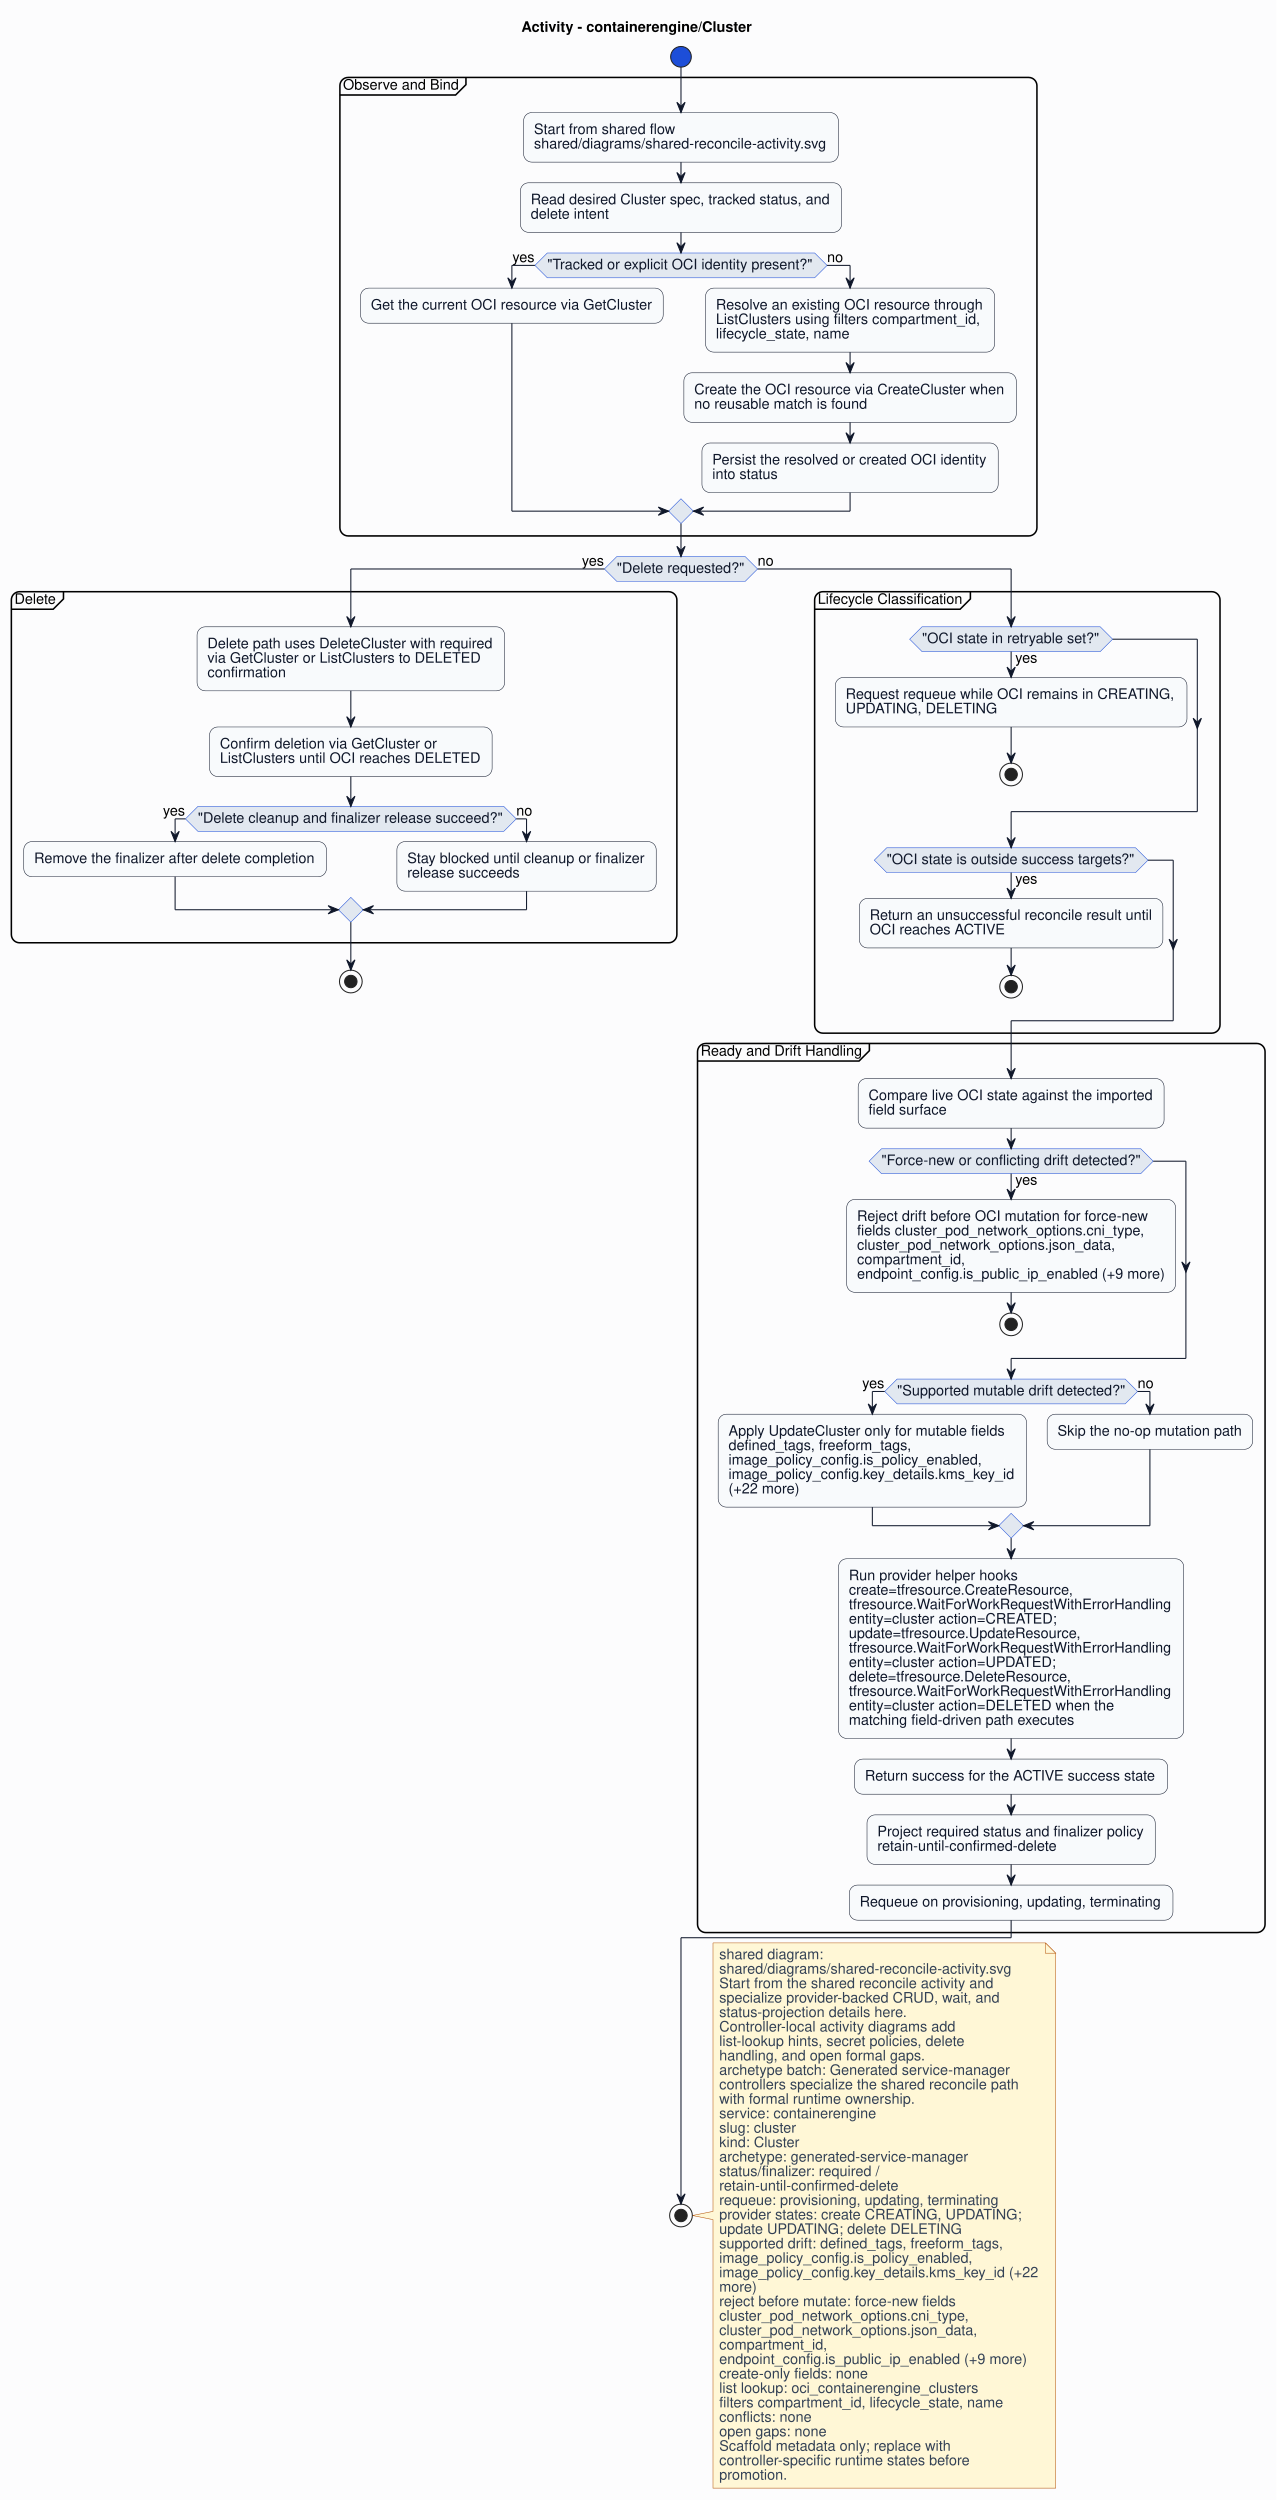
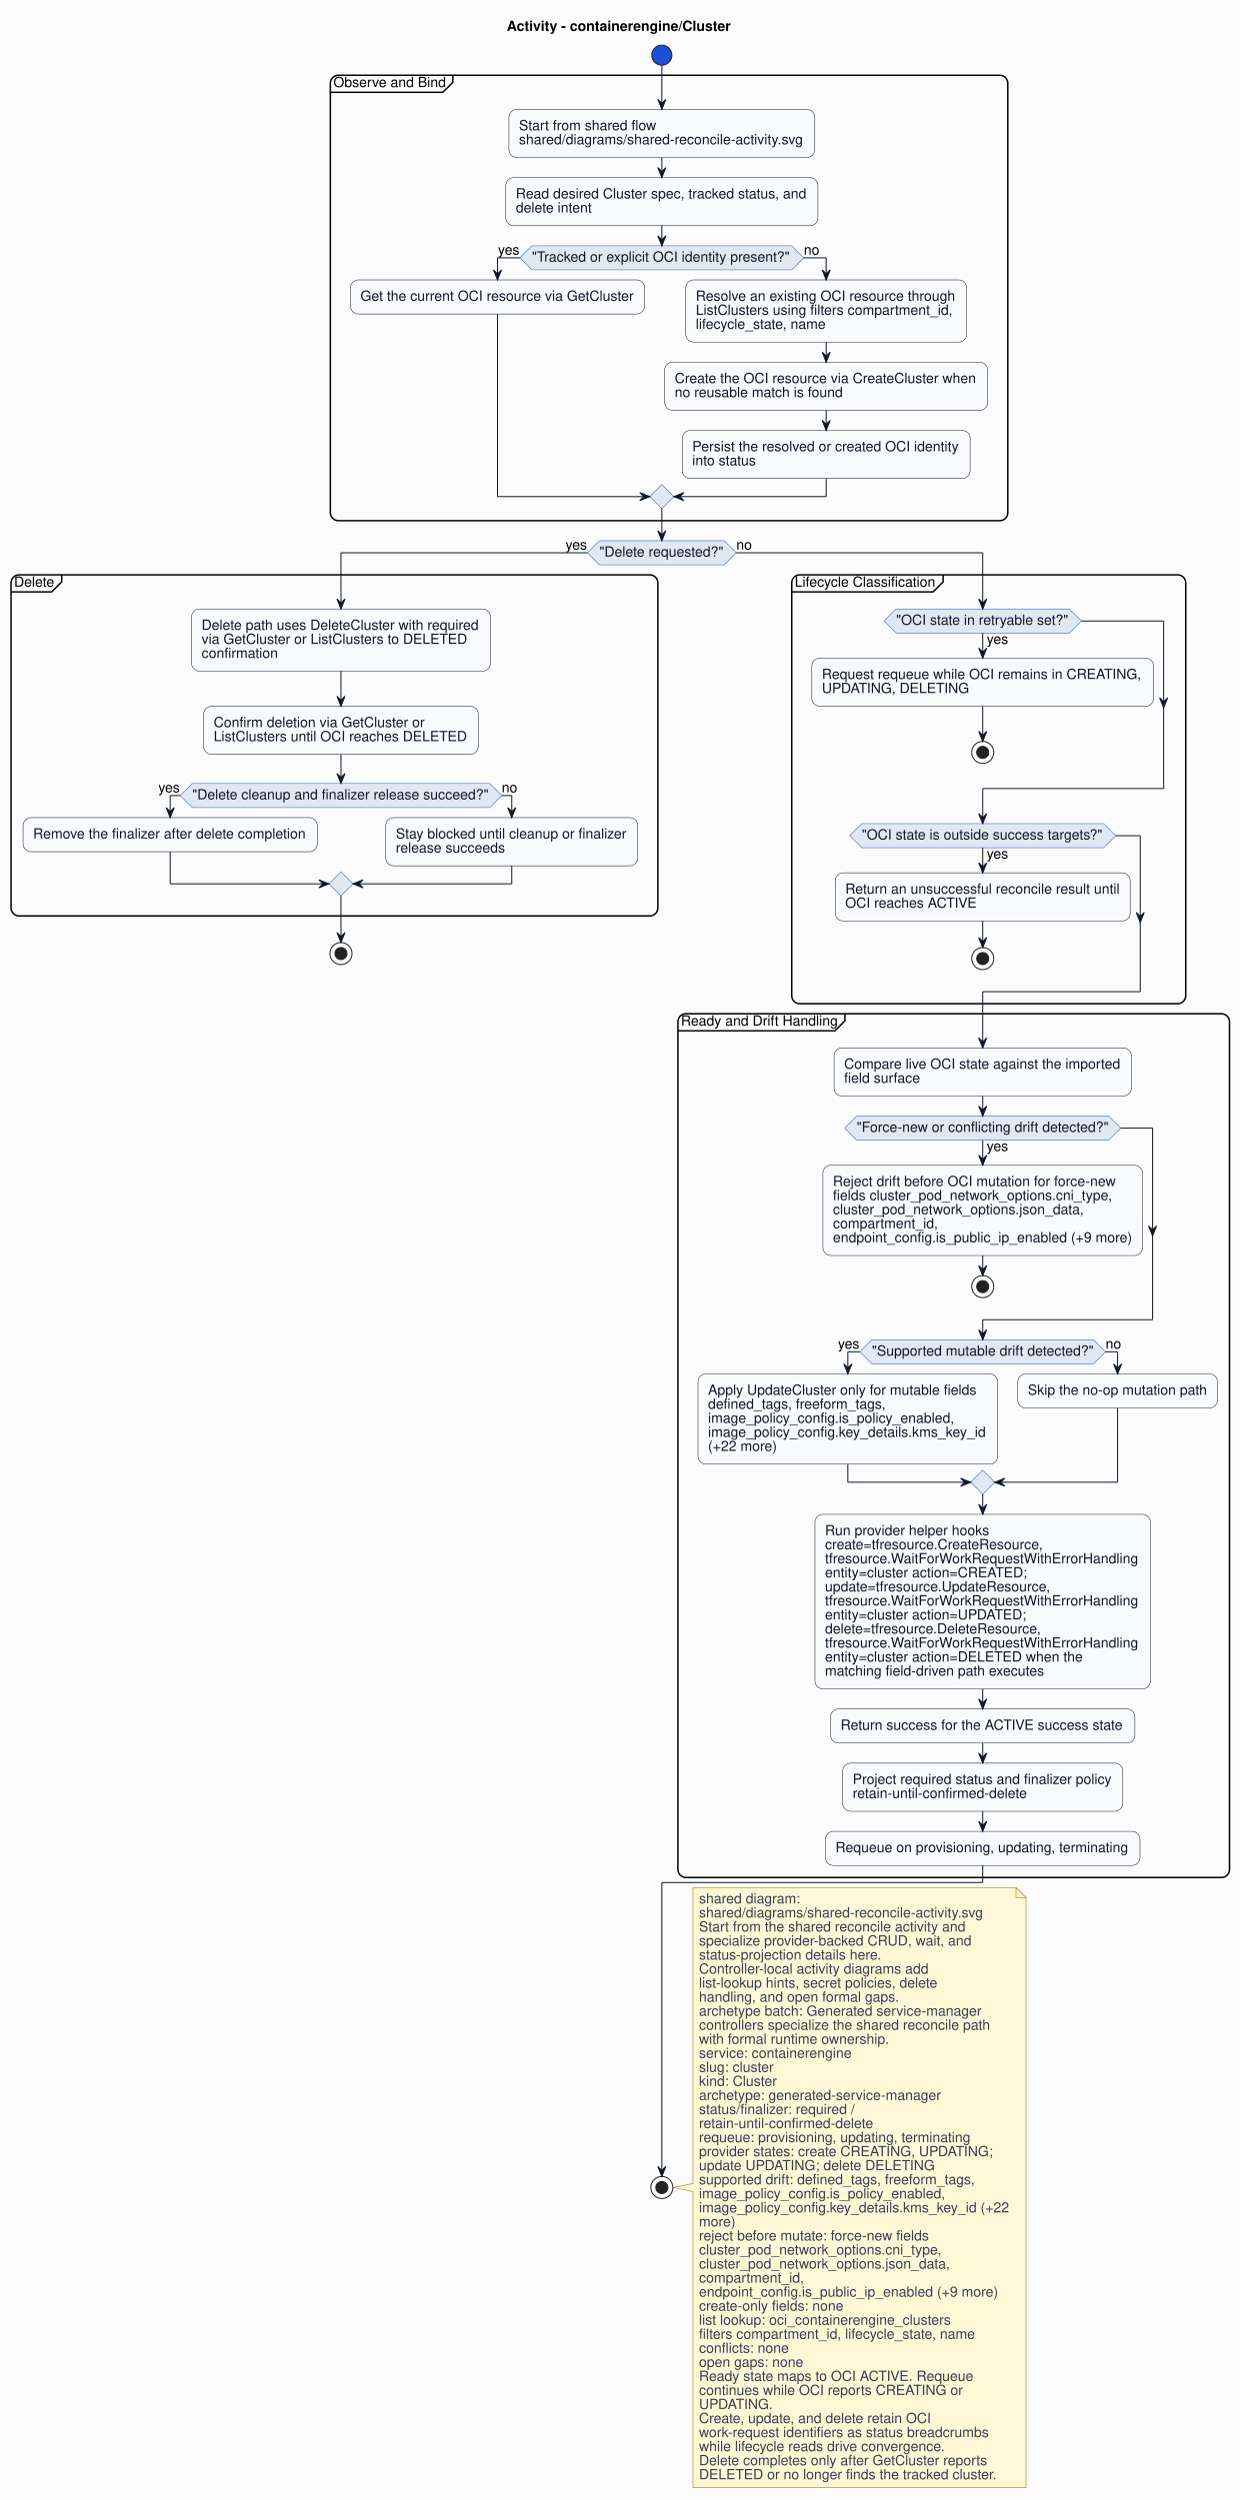
- <svg xmlns="http://www.w3.org/2000/svg" contentStyleType="text/css" data-diagram-type="ACTIVITY" height="2421px" preserveAspectRatio="none" style="width:1236px;height:2421px;background:#FCFCFD;" version="1.1" viewBox="0 0 1236 2421" width="1236px" zoomAndPan="magnify">
+ <svg xmlns="http://www.w3.org/2000/svg" contentStyleType="text/css" data-diagram-type="ACTIVITY" height="2491px" preserveAspectRatio="none" style="width:1236px;height:2491px;background:#FCFCFD;" version="1.1" viewBox="0 0 1236 2491" width="1236px" zoomAndPan="magnify">
  <defs />
  <g>
-     <rect fill="#FCFCFD" height="2421" style="stroke:none;stroke-width:1;" width="1236" x="0" y="0" />
+     <rect fill="#FCFCFD" height="2491" style="stroke:none;stroke-width:1;" width="1236" x="0" y="0" />
    <g class="title" data-source-line="10">
      <text fill="#000000" font-family="Helvetica" font-size="14" font-weight="bold" lengthAdjust="spacing" textLength="223.269" x="504.905" y="30.78">Activity - containerengine/Cluster</text>
    </g>
    <ellipse cx="659.46" cy="55" fill="#1D4ED8" rx="10" ry="10" style="stroke:#222222;stroke-width:1;" />
    <rect fill="none" height="444" rx="8" ry="8" style="stroke:#000000;stroke-width:1.5;" width="675.012" x="329.156" y="75" />
    <path d="M451.225,75 L451.225,82 L441.225,92 L329.156,92" fill="none" style="stroke:#000000;stroke-width:1.5;" />
    <text fill="#000000" font-family="Helvetica" font-size="14" lengthAdjust="spacing" textLength="112.068" x="332.156" y="86.78">Observe and Bind</text>
    <rect fill="#F8FAFC" height="48" rx="8" ry="8" style="stroke:#0F172A;stroke-width:0.5;" width="304.785" x="507.068" y="109" />
    <text fill="#0F172A" font-family="Helvetica" font-size="14" lengthAdjust="spacing" textLength="136.938" x="517.068" y="129.78">Start from shared flow</text>
    <text fill="#0F172A" font-family="Helvetica" font-size="14" lengthAdjust="spacing" textLength="284.785" x="517.068" y="143.78">shared/diagrams/shared-reconcile-activity.svg</text>
    <rect fill="#F8FAFC" height="48" rx="8" ry="8" style="stroke:#0F172A;stroke-width:0.5;" width="311.04" x="503.94" y="177" />
    <text fill="#0F172A" font-family="Helvetica" font-size="14" lengthAdjust="spacing" textLength="291.04" x="513.94" y="197.78">Read desired Cluster spec, tracked status, and</text>
    <text fill="#0F172A" font-family="Helvetica" font-size="14" lengthAdjust="spacing" textLength="76.282" x="513.94" y="211.78">delete intent</text>
    <polygon fill="#E2E8F0" points="529.995,245,788.926,245,800.926,257,788.926,269,529.995,269,517.995,257,529.995,245" style="stroke:#1D4ED8;stroke-width:0.5;" />
    <text fill="#0F172A" font-family="Helvetica" font-size="14" lengthAdjust="spacing" textLength="258.932" x="529.995" y="260.78">"Tracked or explicit OCI identity present?"</text>
    <text fill="#000000" font-family="Helvetica" font-size="14" lengthAdjust="spacing" textLength="21.786" x="496.209" y="253.78">yes</text>
    <text fill="#000000" font-family="Helvetica" font-size="14" lengthAdjust="spacing" textLength="15.572" x="800.926" y="253.78">no</text>
    <rect fill="#F8FAFC" height="34" rx="8" ry="8" style="stroke:#0F172A;stroke-width:0.5;" width="293.103" x="349.156" y="279" />
    <text fill="#0F172A" font-family="Helvetica" font-size="14" lengthAdjust="spacing" textLength="273.103" x="359.156" y="299.78">Get the current OCI resource via GetCluster</text>
    <rect fill="#F8FAFC" height="62" rx="8" ry="8" style="stroke:#0F172A;stroke-width:0.5;" width="279.909" x="683.259" y="279" />
    <text fill="#0F172A" font-family="Helvetica" font-size="14" lengthAdjust="spacing" textLength="259.909" x="693.259" y="299.78">Resolve an existing OCI resource through</text>
    <text fill="#0F172A" font-family="Helvetica" font-size="14" lengthAdjust="spacing" textLength="255.985" x="693.259" y="313.78">ListClusters using filters compartment_id,</text>
    <text fill="#0F172A" font-family="Helvetica" font-size="14" lengthAdjust="spacing" textLength="130.731" x="693.259" y="327.78">lifecycle_state, name</text>
    <rect fill="#F8FAFC" height="48" rx="8" ry="8" style="stroke:#0F172A;stroke-width:0.5;" width="321.909" x="662.259" y="361" />
    <text fill="#0F172A" font-family="Helvetica" font-size="14" lengthAdjust="spacing" textLength="301.909" x="672.259" y="381.78">Create the OCI resource via CreateCluster when</text>
    <text fill="#0F172A" font-family="Helvetica" font-size="14" lengthAdjust="spacing" textLength="168.102" x="672.259" y="395.78">no reusable match is found</text>
    <rect fill="#F8FAFC" height="48" rx="8" ry="8" style="stroke:#0F172A;stroke-width:0.5;" width="286.896" x="679.766" y="429" />
    <text fill="#0F172A" font-family="Helvetica" font-size="14" lengthAdjust="spacing" textLength="266.896" x="689.766" y="449.78">Persist the resolved or created OCI identity</text>
    <text fill="#0F172A" font-family="Helvetica" font-size="14" lengthAdjust="spacing" textLength="63.813" x="689.766" y="463.78">into status</text>
    <polygon fill="#E2E8F0" points="659.46,483,671.46,495,659.46,507,647.46,495,659.46,483" style="stroke:#1D4ED8;stroke-width:0.5;" />
    <polygon fill="#E2E8F0" points="597.284,539,721.637,539,733.637,551,721.637,563,597.284,563,585.284,551,597.284,539" style="stroke:#1D4ED8;stroke-width:0.5;" />
    <text fill="#0F172A" font-family="Helvetica" font-size="14" lengthAdjust="spacing" textLength="124.353" x="597.284" y="554.78">"Delete requested?"</text>
    <text fill="#000000" font-family="Helvetica" font-size="14" lengthAdjust="spacing" textLength="21.786" x="563.498" y="547.78">yes</text>
    <text fill="#000000" font-family="Helvetica" font-size="14" lengthAdjust="spacing" textLength="15.572" x="733.637" y="547.78">no</text>
    <rect fill="none" height="340" rx="8" ry="8" style="stroke:#000000;stroke-width:1.5;" width="644.481" x="11" y="573" />
    <path d="M61.469,573 L61.469,580 L51.469,590 L11,590" fill="none" style="stroke:#000000;stroke-width:1.5;" />
    <text fill="#000000" font-family="Helvetica" font-size="14" lengthAdjust="spacing" textLength="40.469" x="14" y="584.78">Delete</text>
    <rect fill="#F8FAFC" height="62" rx="8" ry="8" style="stroke:#0F172A;stroke-width:0.5;" width="297.812" x="190.838" y="607" />
    <text fill="#0F172A" font-family="Helvetica" font-size="14" lengthAdjust="spacing" textLength="277.812" x="200.838" y="627.78">Delete path uses DeleteCluster with required</text>
    <text fill="#0F172A" font-family="Helvetica" font-size="14" lengthAdjust="spacing" textLength="266.082" x="200.838" y="641.78">via GetCluster or ListClusters to DELETED</text>
    <text fill="#0F172A" font-family="Helvetica" font-size="14" lengthAdjust="spacing" textLength="76.255" x="200.838" y="655.78">confirmation</text>
    <rect fill="#F8FAFC" height="48" rx="8" ry="8" style="stroke:#0F172A;stroke-width:0.5;" width="273.641" x="202.924" y="704" />
    <text fill="#0F172A" font-family="Helvetica" font-size="14" lengthAdjust="spacing" textLength="210.861" x="212.924" y="724.78">Confirm deletion via GetCluster or</text>
    <text fill="#0F172A" font-family="Helvetica" font-size="14" lengthAdjust="spacing" textLength="253.641" x="212.924" y="738.78">ListClusters until OCI reaches DELETED</text>
    <polygon fill="#E2E8F0" points="191.572,781,487.916,781,499.916,793,487.916,805,191.572,805,179.572,793,191.572,781" style="stroke:#1D4ED8;stroke-width:0.5;" />
    <text fill="#0F172A" font-family="Helvetica" font-size="14" lengthAdjust="spacing" textLength="296.345" x="191.572" y="796.78">"Delete cleanup and finalizer release succeed?"</text>
    <text fill="#000000" font-family="Helvetica" font-size="14" lengthAdjust="spacing" textLength="21.786" x="157.786" y="789.78">yes</text>
    <text fill="#000000" font-family="Helvetica" font-size="14" lengthAdjust="spacing" textLength="15.572" x="499.916" y="789.78">no</text>
    <rect fill="#F8FAFC" height="34" rx="8" ry="8" style="stroke:#0F172A;stroke-width:0.5;" width="293.144" x="23" y="815" />
    <text fill="#0F172A" font-family="Helvetica" font-size="14" lengthAdjust="spacing" textLength="273.144" x="33" y="835.78">Remove the finalizer after delete completion</text>
    <rect fill="#F8FAFC" height="48" rx="8" ry="8" style="stroke:#0F172A;stroke-width:0.5;" width="251.13" x="384.352" y="815" />
    <text fill="#0F172A" font-family="Helvetica" font-size="14" lengthAdjust="spacing" textLength="231.13" x="394.352" y="835.78">Stay blocked until cleanup or finalizer</text>
    <text fill="#0F172A" font-family="Helvetica" font-size="14" lengthAdjust="spacing" textLength="108.951" x="394.352" y="849.78">release succeeds</text>
    <polygon fill="#E2E8F0" points="339.744,869,351.744,881,339.744,893,327.744,881,339.744,869" style="stroke:#1D4ED8;stroke-width:0.5;" />
    <ellipse cx="339.744" cy="950.5" fill="none" rx="11" ry="11" style="stroke:#222222;stroke-width:1;" />
    <ellipse cx="339.744" cy="950.5" fill="#222222" rx="6" ry="6" style="stroke:#222222;stroke-width:1;" />
    <rect fill="none" height="427.5" rx="8" ry="8" style="stroke:#000000;stroke-width:1.5;" width="392.571" x="788.891" y="573" />
    <path d="M939.725,573 L939.725,580 L929.725,590 L788.891,590" fill="none" style="stroke:#000000;stroke-width:1.5;" />
    <text fill="#000000" font-family="Helvetica" font-size="14" lengthAdjust="spacing" textLength="140.834" x="791.891" y="584.78">Lifecycle Classification</text>
    <rect fill="#F8FAFC" height="48" rx="8" ry="8" style="stroke:#0F172A;stroke-width:0.5;" width="340.571" x="808.891" y="656" />
    <text fill="#0F172A" font-family="Helvetica" font-size="14" lengthAdjust="spacing" textLength="320.571" x="818.891" y="676.78">Request requeue while OCI remains in CREATING,</text>
    <text fill="#0F172A" font-family="Helvetica" font-size="14" lengthAdjust="spacing" textLength="150.131" x="818.891" y="690.78">UPDATING, DELETING</text>
    <ellipse cx="979.177" cy="750" fill="none" rx="11" ry="11" style="stroke:#222222;stroke-width:1;" />
    <ellipse cx="979.177" cy="750" fill="#222222" rx="6" ry="6" style="stroke:#222222;stroke-width:1;" />
    <polygon fill="#E2E8F0" points="892.894,607,1065.46,607,1077.46,619,1065.46,631,892.894,631,880.894,619,892.894,607" style="stroke:#1D4ED8;stroke-width:0.5;" />
    <text fill="#000000" font-family="Helvetica" font-size="14" lengthAdjust="spacing" textLength="21.786" x="983.177" y="641.78">yes</text>
    <text fill="#0F172A" font-family="Helvetica" font-size="14" lengthAdjust="spacing" textLength="172.566" x="892.894" y="622.78">"OCI state in retryable set?"</text>
    <rect fill="#F8FAFC" height="48" rx="8" ry="8" style="stroke:#0F172A;stroke-width:0.5;" width="293.916" x="832.219" y="870" />
    <text fill="#0F172A" font-family="Helvetica" font-size="14" lengthAdjust="spacing" textLength="273.916" x="842.219" y="890.78">Return an unsuccessful reconcile result until</text>
    <text fill="#0F172A" font-family="Helvetica" font-size="14" lengthAdjust="spacing" textLength="133.041" x="842.219" y="904.78">OCI reaches ACTIVE</text>
    <ellipse cx="979.177" cy="955.5" fill="none" rx="11" ry="11" style="stroke:#222222;stroke-width:1;" />
    <ellipse cx="979.177" cy="955.5" fill="#222222" rx="6" ry="6" style="stroke:#222222;stroke-width:1;" />
    <polygon fill="#E2E8F0" points="858.656,821,1099.698,821,1111.698,833,1099.698,845,858.656,845,846.656,833,858.656,821" style="stroke:#1D4ED8;stroke-width:0.5;" />
    <text fill="#000000" font-family="Helvetica" font-size="14" lengthAdjust="spacing" textLength="21.786" x="983.177" y="855.78">yes</text>
    <text fill="#0F172A" font-family="Helvetica" font-size="14" lengthAdjust="spacing" textLength="241.042" x="858.656" y="836.78">"OCI state is outside success targets?"</text>
    <rect fill="none" height="861" rx="8" ry="8" style="stroke:#000000;stroke-width:1.5;" width="549.598" x="675.481" y="1010.5" />
    <path d="M841.901,1010.5 L841.901,1017.5 L831.901,1027.5 L675.481,1027.5" fill="none" style="stroke:#000000;stroke-width:1.5;" />
    <text fill="#000000" font-family="Helvetica" font-size="14" lengthAdjust="spacing" textLength="156.42" x="678.481" y="1022.28">Ready and Drift Handling</text>
    <rect fill="#F8FAFC" height="48" rx="8" ry="8" style="stroke:#0F172A;stroke-width:0.5;" width="296.24" x="831.057" y="1044.5" />
    <text fill="#0F172A" font-family="Helvetica" font-size="14" lengthAdjust="spacing" textLength="276.24" x="841.057" y="1065.28">Compare live OCI state against the imported</text>
    <text fill="#0F172A" font-family="Helvetica" font-size="14" lengthAdjust="spacing" textLength="75.482" x="841.057" y="1079.28">field surface</text>
    <rect fill="#F8FAFC" height="90" rx="8" ry="8" style="stroke:#0F172A;stroke-width:0.5;" width="318.484" x="819.935" y="1161.5" />
    <text fill="#0F172A" font-family="Helvetica" font-size="14" lengthAdjust="spacing" textLength="282.447" x="829.935" y="1182.28">Reject drift before OCI mutation for force-new</text>
    <text fill="#0F172A" font-family="Helvetica" font-size="14" lengthAdjust="spacing" textLength="278.612" x="829.935" y="1196.28">fields cluster_pod_network_options.cni_type,</text>
    <text fill="#0F172A" font-family="Helvetica" font-size="14" lengthAdjust="spacing" textLength="250.612" x="829.935" y="1210.28">cluster_pod_network_options.json_data,</text>
    <text fill="#0F172A" font-family="Helvetica" font-size="14" lengthAdjust="spacing" textLength="104.269" x="829.935" y="1224.28">compartment_id,</text>
    <text fill="#0F172A" font-family="Helvetica" font-size="14" lengthAdjust="spacing" textLength="298.484" x="829.935" y="1238.28">endpoint_config.is_public_ip_enabled (+9 more)</text>
    <ellipse cx="979.177" cy="1282.5" fill="none" rx="11" ry="11" style="stroke:#222222;stroke-width:1;" />
    <ellipse cx="979.177" cy="1282.5" fill="#222222" rx="6" ry="6" style="stroke:#222222;stroke-width:1;" />
    <polygon fill="#E2E8F0" points="853.594,1112.5,1104.76,1112.5,1116.76,1124.5,1104.76,1136.5,853.594,1136.5,841.594,1124.5,853.594,1112.5" style="stroke:#1D4ED8;stroke-width:0.5;" />
    <text fill="#000000" font-family="Helvetica" font-size="14" lengthAdjust="spacing" textLength="21.786" x="983.177" y="1147.28">yes</text>
    <text fill="#0F172A" font-family="Helvetica" font-size="14" lengthAdjust="spacing" textLength="251.166" x="853.594" y="1128.28">"Force-new or conflicting drift detected?"</text>
    <polygon fill="#E2E8F0" points="868.749,1335.5,1089.604,1335.5,1101.604,1347.5,1089.604,1359.5,868.749,1359.5,856.749,1347.5,868.749,1335.5" style="stroke:#1D4ED8;stroke-width:0.5;" />
    <text fill="#0F172A" font-family="Helvetica" font-size="14" lengthAdjust="spacing" textLength="220.856" x="868.749" y="1351.28">"Supported mutable drift detected?"</text>
    <text fill="#000000" font-family="Helvetica" font-size="14" lengthAdjust="spacing" textLength="21.786" x="834.963" y="1344.28">yes</text>
    <text fill="#000000" font-family="Helvetica" font-size="14" lengthAdjust="spacing" textLength="15.572" x="1101.604" y="1344.28">no</text>
    <rect fill="#F8FAFC" height="90" rx="8" ry="8" style="stroke:#0F172A;stroke-width:0.5;" width="298.592" x="695.481" y="1369.5" />
    <text fill="#0F172A" font-family="Helvetica" font-size="14" lengthAdjust="spacing" textLength="268.468" x="705.481" y="1390.28">Apply UpdateCluster only for mutable fields</text>
    <text fill="#0F172A" font-family="Helvetica" font-size="14" lengthAdjust="spacing" textLength="178.22" x="705.481" y="1404.28">defined_tags, freeform_tags,</text>
    <text fill="#0F172A" font-family="Helvetica" font-size="14" lengthAdjust="spacing" textLength="245.936" x="705.481" y="1418.28">image_policy_config.is_policy_enabled,</text>
    <text fill="#0F172A" font-family="Helvetica" font-size="14" lengthAdjust="spacing" textLength="278.592" x="705.481" y="1432.28">image_policy_config.key_details.kms_key_id</text>
    <text fill="#0F172A" font-family="Helvetica" font-size="14" lengthAdjust="spacing" textLength="68.858" x="705.481" y="1446.28">(+22 more)</text>
    <rect fill="#F8FAFC" height="34" rx="8" ry="8" style="stroke:#0F172A;stroke-width:0.5;" width="199.006" x="1014.073" y="1369.5" />
    <text fill="#0F172A" font-family="Helvetica" font-size="14" lengthAdjust="spacing" textLength="179.006" x="1024.073" y="1390.28">Skip the no-op mutation path</text>
    <polygon fill="#E2E8F0" points="979.177,1465.5,991.177,1477.5,979.177,1489.5,967.177,1477.5,979.177,1465.5" style="stroke:#1D4ED8;stroke-width:0.5;" />
    <rect fill="#F8FAFC" height="174" rx="8" ry="8" style="stroke:#0F172A;stroke-width:0.5;" width="334.316" x="812.019" y="1509.5" />
    <text fill="#0F172A" font-family="Helvetica" font-size="14" lengthAdjust="spacing" textLength="164.206" x="822.019" y="1530.28">Run provider helper hooks</text>
    <text fill="#0F172A" font-family="Helvetica" font-size="14" lengthAdjust="spacing" textLength="219.051" x="822.019" y="1544.28">create=tfresource.CreateResource,</text>
    <text fill="#0F172A" font-family="Helvetica" font-size="14" lengthAdjust="spacing" textLength="314.316" x="822.019" y="1558.28">tfresource.WaitForWorkRequestWithErrorHandling</text>
    <text fill="#0F172A" font-family="Helvetica" font-size="14" lengthAdjust="spacing" textLength="203.082" x="822.019" y="1572.28">entity=cluster action=CREATED;</text>
    <text fill="#0F172A" font-family="Helvetica" font-size="14" lengthAdjust="spacing" textLength="226.085" x="822.019" y="1586.28">update=tfresource.UpdateResource,</text>
    <text fill="#0F172A" font-family="Helvetica" font-size="14" lengthAdjust="spacing" textLength="314.316" x="822.019" y="1600.28">tfresource.WaitForWorkRequestWithErrorHandling</text>
    <text fill="#0F172A" font-family="Helvetica" font-size="14" lengthAdjust="spacing" textLength="203.082" x="822.019" y="1614.28">entity=cluster action=UPDATED;</text>
    <text fill="#0F172A" font-family="Helvetica" font-size="14" lengthAdjust="spacing" textLength="216.733" x="822.019" y="1628.28">delete=tfresource.DeleteResource,</text>
    <text fill="#0F172A" font-family="Helvetica" font-size="14" lengthAdjust="spacing" textLength="314.316" x="822.019" y="1642.28">tfresource.WaitForWorkRequestWithErrorHandling</text>
    <text fill="#0F172A" font-family="Helvetica" font-size="14" lengthAdjust="spacing" textLength="257.578" x="822.019" y="1656.28">entity=cluster action=DELETED when the</text>
    <text fill="#0F172A" font-family="Helvetica" font-size="14" lengthAdjust="spacing" textLength="220.233" x="822.019" y="1670.28">matching field-driven path executes</text>
    <rect fill="#F8FAFC" height="34" rx="8" ry="8" style="stroke:#0F172A;stroke-width:0.5;" width="303.22" x="827.567" y="1703.5" />
    <text fill="#0F172A" font-family="Helvetica" font-size="14" lengthAdjust="spacing" textLength="283.22" x="837.567" y="1724.28">Return success for the ACTIVE success state</text>
    <rect fill="#F8FAFC" height="48" rx="8" ry="8" style="stroke:#0F172A;stroke-width:0.5;" width="279.13" x="839.612" y="1757.5" />
    <text fill="#0F172A" font-family="Helvetica" font-size="14" lengthAdjust="spacing" textLength="259.13" x="849.612" y="1778.28">Project required status and finalizer policy</text>
    <text fill="#0F172A" font-family="Helvetica" font-size="14" lengthAdjust="spacing" textLength="174.303" x="849.612" y="1792.28">retain-until-confirmed-delete</text>
    <rect fill="#F8FAFC" height="34" rx="8" ry="8" style="stroke:#0F172A;stroke-width:0.5;" width="313.419" x="822.467" y="1825.5" />
    <text fill="#0F172A" font-family="Helvetica" font-size="14" lengthAdjust="spacing" textLength="293.419" x="832.467" y="1846.28">Requeue on provisioning, updating, terminating</text>
-     <path d="M690.46,1881.5 L690.46,2141.5 L670.46,2145.5 L690.46,2149.5 L690.46,2409.5 A0,0 0 0 0 690.46,2409.5 L1022.352,2409.5 A0,0 0 0 0 1022.352,2409.5 L1022.352,1891.5 L1012.352,1881.5 L690.46,1881.5 A0,0 0 0 0 690.46,1881.5" fill="#FFF7D6" style="stroke:#B45309;stroke-width:0.5;" />
+     <path d="M690.46,1881.5 L690.46,2176.5 L670.46,2180.5 L690.46,2184.5 L690.46,2479.5 A0,0 0 0 0 690.46,2479.5 L1022.352,2479.5 A0,0 0 0 0 1022.352,2479.5 L1022.352,1891.5 L1012.352,1881.5 L690.46,1881.5 A0,0 0 0 0 690.46,1881.5" fill="#FFF7D6" style="stroke:#B45309;stroke-width:0.5;" />
    <path d="M1012.352,1881.5 L1012.352,1891.5 L1022.352,1891.5 L1012.352,1881.5" fill="#FFF7D6" style="stroke:#B45309;stroke-width:0.5;" />
    <text fill="#334155" font-family="Helvetica" font-size="14" lengthAdjust="spacing" textLength="101.165" x="696.46" y="1897.28">shared diagram:</text>
    <text fill="#334155" font-family="Helvetica" font-size="14" lengthAdjust="spacing" textLength="284.785" x="696.46" y="1911.28">shared/diagrams/shared-reconcile-activity.svg</text>
    <text fill="#334155" font-family="Helvetica" font-size="14" lengthAdjust="spacing" textLength="265.344" x="696.46" y="1925.28">Start from the shared reconcile activity and</text>
    <text fill="#334155" font-family="Helvetica" font-size="14" lengthAdjust="spacing" textLength="273.896" x="696.46" y="1939.28">specialize provider-backed CRUD, wait, and</text>
    <text fill="#334155" font-family="Helvetica" font-size="14" lengthAdjust="spacing" textLength="182.875" x="696.46" y="1953.28">status-projection details here.</text>
    <text fill="#334155" font-family="Helvetica" font-size="14" lengthAdjust="spacing" textLength="229.537" x="696.46" y="1967.28">Controller-local activity diagrams add</text>
    <text fill="#334155" font-family="Helvetica" font-size="14" lengthAdjust="spacing" textLength="238.895" x="696.46" y="1981.28">list-lookup hints, secret policies, delete</text>
    <text fill="#334155" font-family="Helvetica" font-size="14" lengthAdjust="spacing" textLength="200.033" x="696.46" y="1995.28">handling, and open formal gaps.</text>
    <text fill="#334155" font-family="Helvetica" font-size="14" lengthAdjust="spacing" textLength="281.709" x="696.46" y="2009.28">archetype batch: Generated service-manager</text>
    <text fill="#334155" font-family="Helvetica" font-size="14" lengthAdjust="spacing" textLength="291.047" x="696.46" y="2023.28">controllers specialize the shared reconcile path</text>
    <text fill="#334155" font-family="Helvetica" font-size="14" lengthAdjust="spacing" textLength="189.848" x="696.46" y="2037.28">with formal runtime ownership.</text>
    <text fill="#334155" font-family="Helvetica" font-size="14" lengthAdjust="spacing" textLength="151.758" x="696.46" y="2051.28">service: containerengine</text>
    <text fill="#334155" font-family="Helvetica" font-size="14" lengthAdjust="spacing" textLength="74.696" x="696.46" y="2065.28">slug: cluster</text>
    <text fill="#334155" font-family="Helvetica" font-size="14" lengthAdjust="spacing" textLength="77.807" x="696.46" y="2079.28">kind: Cluster</text>
    <text fill="#334155" font-family="Helvetica" font-size="14" lengthAdjust="spacing" textLength="241.24" x="696.46" y="2093.28">archetype: generated-service-manager</text>
    <text fill="#334155" font-family="Helvetica" font-size="14" lengthAdjust="spacing" textLength="156.406" x="696.46" y="2107.28">status/finalizer: required /</text>
    <text fill="#334155" font-family="Helvetica" font-size="14" lengthAdjust="spacing" textLength="174.303" x="696.46" y="2121.28">retain-until-confirmed-delete</text>
    <text fill="#334155" font-family="Helvetica" font-size="14" lengthAdjust="spacing" textLength="272.398" x="696.46" y="2135.28">requeue: provisioning, updating, terminating</text>
    <text fill="#334155" font-family="Helvetica" font-size="14" lengthAdjust="spacing" textLength="298.744" x="696.46" y="2149.28">provider states: create CREATING, UPDATING;</text>
    <text fill="#334155" font-family="Helvetica" font-size="14" lengthAdjust="spacing" textLength="238.875" x="696.46" y="2163.28">update UPDATING; delete DELETING</text>
    <text fill="#334155" font-family="Helvetica" font-size="14" lengthAdjust="spacing" textLength="275.495" x="696.46" y="2177.28">supported drift: defined_tags, freeform_tags,</text>
    <text fill="#334155" font-family="Helvetica" font-size="14" lengthAdjust="spacing" textLength="245.936" x="696.46" y="2191.28">image_policy_config.is_policy_enabled,</text>
    <text fill="#334155" font-family="Helvetica" font-size="14" lengthAdjust="spacing" textLength="310.892" x="696.46" y="2205.28">image_policy_config.key_details.kms_key_id (+22</text>
    <text fill="#334155" font-family="Helvetica" font-size="14" lengthAdjust="spacing" textLength="36.559" x="696.46" y="2219.28">more)</text>
    <text fill="#334155" font-family="Helvetica" font-size="14" lengthAdjust="spacing" textLength="230.33" x="696.46" y="2233.28">reject before mutate: force-new fields</text>
    <text fill="#334155" font-family="Helvetica" font-size="14" lengthAdjust="spacing" textLength="242.04" x="696.46" y="2247.28">cluster_pod_network_options.cni_type,</text>
    <text fill="#334155" font-family="Helvetica" font-size="14" lengthAdjust="spacing" textLength="250.612" x="696.46" y="2261.28">cluster_pod_network_options.json_data,</text>
    <text fill="#334155" font-family="Helvetica" font-size="14" lengthAdjust="spacing" textLength="104.269" x="696.46" y="2275.28">compartment_id,</text>
    <text fill="#334155" font-family="Helvetica" font-size="14" lengthAdjust="spacing" textLength="298.484" x="696.46" y="2289.28">endpoint_config.is_public_ip_enabled (+9 more)</text>
    <text fill="#334155" font-family="Helvetica" font-size="14" lengthAdjust="spacing" textLength="144.751" x="696.46" y="2303.28">create-only fields: none</text>
    <text fill="#334155" font-family="Helvetica" font-size="14" lengthAdjust="spacing" textLength="251.371" x="696.46" y="2317.28">list lookup: oci_containerengine_clusters</text>
    <text fill="#334155" font-family="Helvetica" font-size="14" lengthAdjust="spacing" textLength="276.227" x="696.46" y="2331.28">filters compartment_id, lifecycle_state, name</text>
    <text fill="#334155" font-family="Helvetica" font-size="14" lengthAdjust="spacing" textLength="89.496" x="696.46" y="2345.28">conflicts: none</text>
    <text fill="#334155" font-family="Helvetica" font-size="14" lengthAdjust="spacing" textLength="104.316" x="696.46" y="2359.28">open gaps: none</text>
-     <text fill="#334155" font-family="Helvetica" font-size="14" lengthAdjust="spacing" textLength="224.902" x="696.46" y="2373.28">Scaffold metadata only; replace with</text>
-     <text fill="#334155" font-family="Helvetica" font-size="14" lengthAdjust="spacing" textLength="244.323" x="696.46" y="2387.28">controller-specific runtime states before</text>
-     <text fill="#334155" font-family="Helvetica" font-size="14" lengthAdjust="spacing" textLength="66.144" x="696.46" y="2401.28">promotion.</text>
-     <ellipse cx="659.46" cy="2145.5" fill="none" rx="11" ry="11" style="stroke:#222222;stroke-width:1;" />
-     <ellipse cx="659.46" cy="2145.5" fill="#222222" rx="6" ry="6" style="stroke:#222222;stroke-width:1;" />
+     <text fill="#334155" font-family="Helvetica" font-size="14" lengthAdjust="spacing" textLength="276.24" x="696.46" y="2373.28">Ready state maps to OCI ACTIVE. Requeue</text>
+     <text fill="#334155" font-family="Helvetica" font-size="14" lengthAdjust="spacing" textLength="264.53" x="696.46" y="2387.28">continues while OCI reports CREATING or</text>
+     <text fill="#334155" font-family="Helvetica" font-size="14" lengthAdjust="spacing" textLength="76.228" x="696.46" y="2401.28">UPDATING.</text>
+     <text fill="#334155" font-family="Helvetica" font-size="14" lengthAdjust="spacing" textLength="233.481" x="696.46" y="2415.28">Create, update, and delete retain OCI</text>
+     <text fill="#334155" font-family="Helvetica" font-size="14" lengthAdjust="spacing" textLength="290.233" x="696.46" y="2429.28">work-request identifiers as status breadcrumbs</text>
+     <text fill="#334155" font-family="Helvetica" font-size="14" lengthAdjust="spacing" textLength="246.675" x="696.46" y="2443.28">while lifecycle reads drive convergence.</text>
+     <text fill="#334155" font-family="Helvetica" font-size="14" lengthAdjust="spacing" textLength="287.902" x="696.46" y="2457.28">Delete completes only after GetCluster reports</text>
+     <text fill="#334155" font-family="Helvetica" font-size="14" lengthAdjust="spacing" textLength="298.806" x="696.46" y="2471.28">DELETED or no longer finds the tracked cluster.</text>
+     <ellipse cx="659.46" cy="2180.5" fill="none" rx="11" ry="11" style="stroke:#222222;stroke-width:1;" />
+     <ellipse cx="659.46" cy="2180.5" fill="#222222" rx="6" ry="6" style="stroke:#222222;stroke-width:1;" />
    <line style="stroke:#0F172A;stroke-width:1;" x1="659.46" x2="659.46" y1="157" y2="177" />
    <polygon fill="#0F172A" points="655.46,167,659.46,177,663.46,167,659.46,171" style="stroke:#0F172A;stroke-width:1;" />
    <line style="stroke:#0F172A;stroke-width:1;" x1="823.213" x2="823.213" y1="341" y2="361" />
    <polygon fill="#0F172A" points="819.213,351,823.213,361,827.213,351,823.213,355" style="stroke:#0F172A;stroke-width:1;" />
    <line style="stroke:#0F172A;stroke-width:1;" x1="823.213" x2="823.213" y1="409" y2="429" />
    <polygon fill="#0F172A" points="819.213,419,823.213,429,827.213,419,823.213,423" style="stroke:#0F172A;stroke-width:1;" />
    <line style="stroke:#0F172A;stroke-width:1;" x1="517.995" x2="495.707" y1="257" y2="257" />
    <line style="stroke:#0F172A;stroke-width:1;" x1="495.707" x2="495.707" y1="257" y2="279" />
    <polygon fill="#0F172A" points="491.707,269,495.707,279,499.707,269,495.707,273" style="stroke:#0F172A;stroke-width:1;" />
    <line style="stroke:#0F172A;stroke-width:1;" x1="800.926" x2="823.213" y1="257" y2="257" />
    <line style="stroke:#0F172A;stroke-width:1;" x1="823.213" x2="823.213" y1="257" y2="279" />
    <polygon fill="#0F172A" points="819.213,269,823.213,279,827.213,269,823.213,273" style="stroke:#0F172A;stroke-width:1;" />
    <line style="stroke:#0F172A;stroke-width:1;" x1="495.707" x2="495.707" y1="313" y2="495" />
    <line style="stroke:#0F172A;stroke-width:1;" x1="495.707" x2="647.46" y1="495" y2="495" />
    <polygon fill="#0F172A" points="637.46,491,647.46,495,637.46,499,641.46,495" style="stroke:#0F172A;stroke-width:1;" />
    <line style="stroke:#0F172A;stroke-width:1;" x1="823.213" x2="823.213" y1="477" y2="495" />
    <line style="stroke:#0F172A;stroke-width:1;" x1="823.213" x2="671.46" y1="495" y2="495" />
    <polygon fill="#0F172A" points="681.46,491,671.46,495,681.46,499,677.46,495" style="stroke:#0F172A;stroke-width:1;" />
    <line style="stroke:#0F172A;stroke-width:1;" x1="659.46" x2="659.46" y1="225" y2="245" />
    <polygon fill="#0F172A" points="655.46,235,659.46,245,663.46,235,659.46,239" style="stroke:#0F172A;stroke-width:1;" />
    <line style="stroke:#0F172A;stroke-width:1;" x1="659.46" x2="659.46" y1="65" y2="109" />
    <polygon fill="#0F172A" points="655.46,99,659.46,109,663.46,99,659.46,103" style="stroke:#0F172A;stroke-width:1;" />
    <line style="stroke:#0F172A;stroke-width:1;" x1="339.744" x2="339.744" y1="669" y2="704" />
    <polygon fill="#0F172A" points="335.744,694,339.744,704,343.744,694,339.744,698" style="stroke:#0F172A;stroke-width:1;" />
    <line style="stroke:#0F172A;stroke-width:1;" x1="179.572" x2="169.572" y1="793" y2="793" />
    <line style="stroke:#0F172A;stroke-width:1;" x1="169.572" x2="169.572" y1="793" y2="815" />
    <polygon fill="#0F172A" points="165.572,805,169.572,815,173.572,805,169.572,809" style="stroke:#0F172A;stroke-width:1;" />
    <line style="stroke:#0F172A;stroke-width:1;" x1="499.916" x2="509.916" y1="793" y2="793" />
    <line style="stroke:#0F172A;stroke-width:1;" x1="509.916" x2="509.916" y1="793" y2="815" />
    <polygon fill="#0F172A" points="505.916,805,509.916,815,513.917,805,509.916,809" style="stroke:#0F172A;stroke-width:1;" />
    <line style="stroke:#0F172A;stroke-width:1;" x1="169.572" x2="169.572" y1="849" y2="881" />
    <line style="stroke:#0F172A;stroke-width:1;" x1="169.572" x2="327.744" y1="881" y2="881" />
    <polygon fill="#0F172A" points="317.744,877,327.744,881,317.744,885,321.744,881" style="stroke:#0F172A;stroke-width:1;" />
    <line style="stroke:#0F172A;stroke-width:1;" x1="509.916" x2="509.916" y1="863" y2="881" />
    <line style="stroke:#0F172A;stroke-width:1;" x1="509.916" x2="351.744" y1="881" y2="881" />
    <polygon fill="#0F172A" points="361.744,877,351.744,881,361.744,885,357.744,881" style="stroke:#0F172A;stroke-width:1;" />
    <line style="stroke:#0F172A;stroke-width:1;" x1="339.744" x2="339.744" y1="752" y2="781" />
    <polygon fill="#0F172A" points="335.744,771,339.744,781,343.744,771,339.744,775" style="stroke:#0F172A;stroke-width:1;" />
    <line style="stroke:#0F172A;stroke-width:1;" x1="339.744" x2="339.744" y1="893" y2="939.5" />
    <polygon fill="#0F172A" points="335.744,929.5,339.744,939.5,343.744,929.5,339.744,933.5" style="stroke:#0F172A;stroke-width:1;" />
    <line style="stroke:#0F172A;stroke-width:1;" x1="979.177" x2="979.177" y1="704" y2="739" />
    <polygon fill="#0F172A" points="975.177,729,979.177,739,983.177,729,979.177,733" style="stroke:#0F172A;stroke-width:1;" />
    <line style="stroke:#0F172A;stroke-width:1;" x1="979.177" x2="979.177" y1="631" y2="656" />
    <polygon fill="#0F172A" points="975.177,646,979.177,656,983.177,646,979.177,650" style="stroke:#0F172A;stroke-width:1;" />
    <line style="stroke:#0F172A;stroke-width:1;" x1="1077.46" x2="1159.462" y1="619" y2="619" />
    <polygon fill="#0F172A" points="1155.462,695.5,1159.462,705.5,1163.462,695.5,1159.462,699.5" style="stroke:#0F172A;stroke-width:1;" />
    <line style="stroke:#0F172A;stroke-width:1;" x1="1159.462" x2="1159.462" y1="619" y2="786" />
    <line style="stroke:#0F172A;stroke-width:1;" x1="1159.462" x2="979.177" y1="786" y2="786" />
    <line style="stroke:#0F172A;stroke-width:1;" x1="979.177" x2="979.177" y1="786" y2="821" />
    <polygon fill="#0F172A" points="975.177,811,979.177,821,983.177,811,979.177,815" style="stroke:#0F172A;stroke-width:1;" />
    <line style="stroke:#0F172A;stroke-width:1;" x1="979.177" x2="979.177" y1="918" y2="944.5" />
    <polygon fill="#0F172A" points="975.177,934.5,979.177,944.5,983.177,934.5,979.177,938.5" style="stroke:#0F172A;stroke-width:1;" />
    <line style="stroke:#0F172A;stroke-width:1;" x1="979.177" x2="979.177" y1="845" y2="870" />
    <polygon fill="#0F172A" points="975.177,860,979.177,870,983.177,860,979.177,864" style="stroke:#0F172A;stroke-width:1;" />
    <line style="stroke:#0F172A;stroke-width:1;" x1="1111.698" x2="1136.135" y1="833" y2="833" />
    <polygon fill="#0F172A" points="1132.135,909.5,1136.135,919.5,1140.135,909.5,1136.135,913.5" style="stroke:#0F172A;stroke-width:1;" />
    <line style="stroke:#0F172A;stroke-width:1;" x1="1136.135" x2="1136.135" y1="833" y2="988.5" />
    <line style="stroke:#0F172A;stroke-width:1;" x1="1136.135" x2="979.177" y1="988.5" y2="988.5" />
    <line style="stroke:#0F172A;stroke-width:1;" x1="979.177" x2="979.177" y1="988.5" y2="1044.5" />
    <polygon fill="#0F172A" points="975.177,1034.5,979.177,1044.5,983.177,1034.5,979.177,1038.5" style="stroke:#0F172A;stroke-width:1;" />
    <line style="stroke:#0F172A;stroke-width:1;" x1="979.177" x2="979.177" y1="1251.5" y2="1271.5" />
    <polygon fill="#0F172A" points="975.177,1261.5,979.177,1271.5,983.177,1261.5,979.177,1265.5" style="stroke:#0F172A;stroke-width:1;" />
    <line style="stroke:#0F172A;stroke-width:1;" x1="979.177" x2="979.177" y1="1136.5" y2="1161.5" />
    <polygon fill="#0F172A" points="975.177,1151.5,979.177,1161.5,983.177,1151.5,979.177,1155.5" style="stroke:#0F172A;stroke-width:1;" />
    <line style="stroke:#0F172A;stroke-width:1;" x1="1116.76" x2="1148.419" y1="1124.5" y2="1124.5" />
    <polygon fill="#0F172A" points="1144.419,1222,1148.419,1232,1152.419,1222,1148.419,1226" style="stroke:#0F172A;stroke-width:1;" />
    <line style="stroke:#0F172A;stroke-width:1;" x1="1148.419" x2="1148.419" y1="1124.5" y2="1315.5" />
    <line style="stroke:#0F172A;stroke-width:1;" x1="1148.419" x2="979.177" y1="1315.5" y2="1315.5" />
    <line style="stroke:#0F172A;stroke-width:1;" x1="979.177" x2="979.177" y1="1315.5" y2="1335.5" />
    <polygon fill="#0F172A" points="975.177,1325.5,979.177,1335.5,983.177,1325.5,979.177,1329.5" style="stroke:#0F172A;stroke-width:1;" />
    <line style="stroke:#0F172A;stroke-width:1;" x1="979.177" x2="979.177" y1="1092.5" y2="1112.5" />
    <polygon fill="#0F172A" points="975.177,1102.5,979.177,1112.5,983.177,1102.5,979.177,1106.5" style="stroke:#0F172A;stroke-width:1;" />
    <line style="stroke:#0F172A;stroke-width:1;" x1="856.749" x2="844.777" y1="1347.5" y2="1347.5" />
    <line style="stroke:#0F172A;stroke-width:1;" x1="844.777" x2="844.777" y1="1347.5" y2="1369.5" />
    <polygon fill="#0F172A" points="840.777,1359.5,844.777,1369.5,848.777,1359.5,844.777,1363.5" style="stroke:#0F172A;stroke-width:1;" />
    <line style="stroke:#0F172A;stroke-width:1;" x1="1101.604" x2="1113.576" y1="1347.5" y2="1347.5" />
    <line style="stroke:#0F172A;stroke-width:1;" x1="1113.576" x2="1113.576" y1="1347.5" y2="1369.5" />
    <polygon fill="#0F172A" points="1109.576,1359.5,1113.576,1369.5,1117.576,1359.5,1113.576,1363.5" style="stroke:#0F172A;stroke-width:1;" />
    <line style="stroke:#0F172A;stroke-width:1;" x1="844.777" x2="844.777" y1="1459.5" y2="1477.5" />
    <line style="stroke:#0F172A;stroke-width:1;" x1="844.777" x2="967.177" y1="1477.5" y2="1477.5" />
    <polygon fill="#0F172A" points="957.177,1473.5,967.177,1477.5,957.177,1481.5,961.177,1477.5" style="stroke:#0F172A;stroke-width:1;" />
    <line style="stroke:#0F172A;stroke-width:1;" x1="1113.576" x2="1113.576" y1="1403.5" y2="1477.5" />
    <line style="stroke:#0F172A;stroke-width:1;" x1="1113.576" x2="991.177" y1="1477.5" y2="1477.5" />
    <polygon fill="#0F172A" points="1001.177,1473.5,991.177,1477.5,1001.177,1481.5,997.177,1477.5" style="stroke:#0F172A;stroke-width:1;" />
    <line style="stroke:#0F172A;stroke-width:1;" x1="979.177" x2="979.177" y1="1489.5" y2="1509.5" />
    <polygon fill="#0F172A" points="975.177,1499.5,979.177,1509.5,983.177,1499.5,979.177,1503.5" style="stroke:#0F172A;stroke-width:1;" />
    <line style="stroke:#0F172A;stroke-width:1;" x1="979.177" x2="979.177" y1="1683.5" y2="1703.5" />
    <polygon fill="#0F172A" points="975.177,1693.5,979.177,1703.5,983.177,1693.5,979.177,1697.5" style="stroke:#0F172A;stroke-width:1;" />
    <line style="stroke:#0F172A;stroke-width:1;" x1="979.177" x2="979.177" y1="1737.5" y2="1757.5" />
    <polygon fill="#0F172A" points="975.177,1747.5,979.177,1757.5,983.177,1747.5,979.177,1751.5" style="stroke:#0F172A;stroke-width:1;" />
    <line style="stroke:#0F172A;stroke-width:1;" x1="979.177" x2="979.177" y1="1805.5" y2="1825.5" />
    <polygon fill="#0F172A" points="975.177,1815.5,979.177,1825.5,983.177,1815.5,979.177,1819.5" style="stroke:#0F172A;stroke-width:1;" />
    <line style="stroke:#0F172A;stroke-width:1;" x1="585.284" x2="339.744" y1="551" y2="551" />
    <line style="stroke:#0F172A;stroke-width:1;" x1="339.744" x2="339.744" y1="551" y2="607" />
    <polygon fill="#0F172A" points="335.744,597,339.744,607,343.744,597,339.744,601" style="stroke:#0F172A;stroke-width:1;" />
    <line style="stroke:#0F172A;stroke-width:1;" x1="733.637" x2="979.177" y1="551" y2="551" />
    <line style="stroke:#0F172A;stroke-width:1;" x1="979.177" x2="979.177" y1="551" y2="607" />
    <polygon fill="#0F172A" points="975.177,597,979.177,607,983.177,597,979.177,601" style="stroke:#0F172A;stroke-width:1;" />
    <line style="stroke:#0F172A;stroke-width:1;" x1="979.177" x2="979.177" y1="1859.5" y2="1876.5" />
    <line style="stroke:#0F172A;stroke-width:1;" x1="979.177" x2="659.46" y1="1876.5" y2="1876.5" />
-     <line style="stroke:#0F172A;stroke-width:1;" x1="659.46" x2="659.46" y1="1876.5" y2="2134.5" />
-     <polygon fill="#0F172A" points="655.46,2124.5,659.46,2134.5,663.46,2124.5,659.46,2128.5" style="stroke:#0F172A;stroke-width:1;" />
+     <line style="stroke:#0F172A;stroke-width:1;" x1="659.46" x2="659.46" y1="1876.5" y2="2169.5" />
+     <polygon fill="#0F172A" points="655.46,2159.5,659.46,2169.5,663.46,2159.5,659.46,2163.5" style="stroke:#0F172A;stroke-width:1;" />
    <line style="stroke:#0F172A;stroke-width:1;" x1="659.46" x2="659.46" y1="507" y2="539" />
    <polygon fill="#0F172A" points="655.46,529,659.46,539,663.46,529,659.46,533" style="stroke:#0F172A;stroke-width:1;" />
  </g>
</svg>
